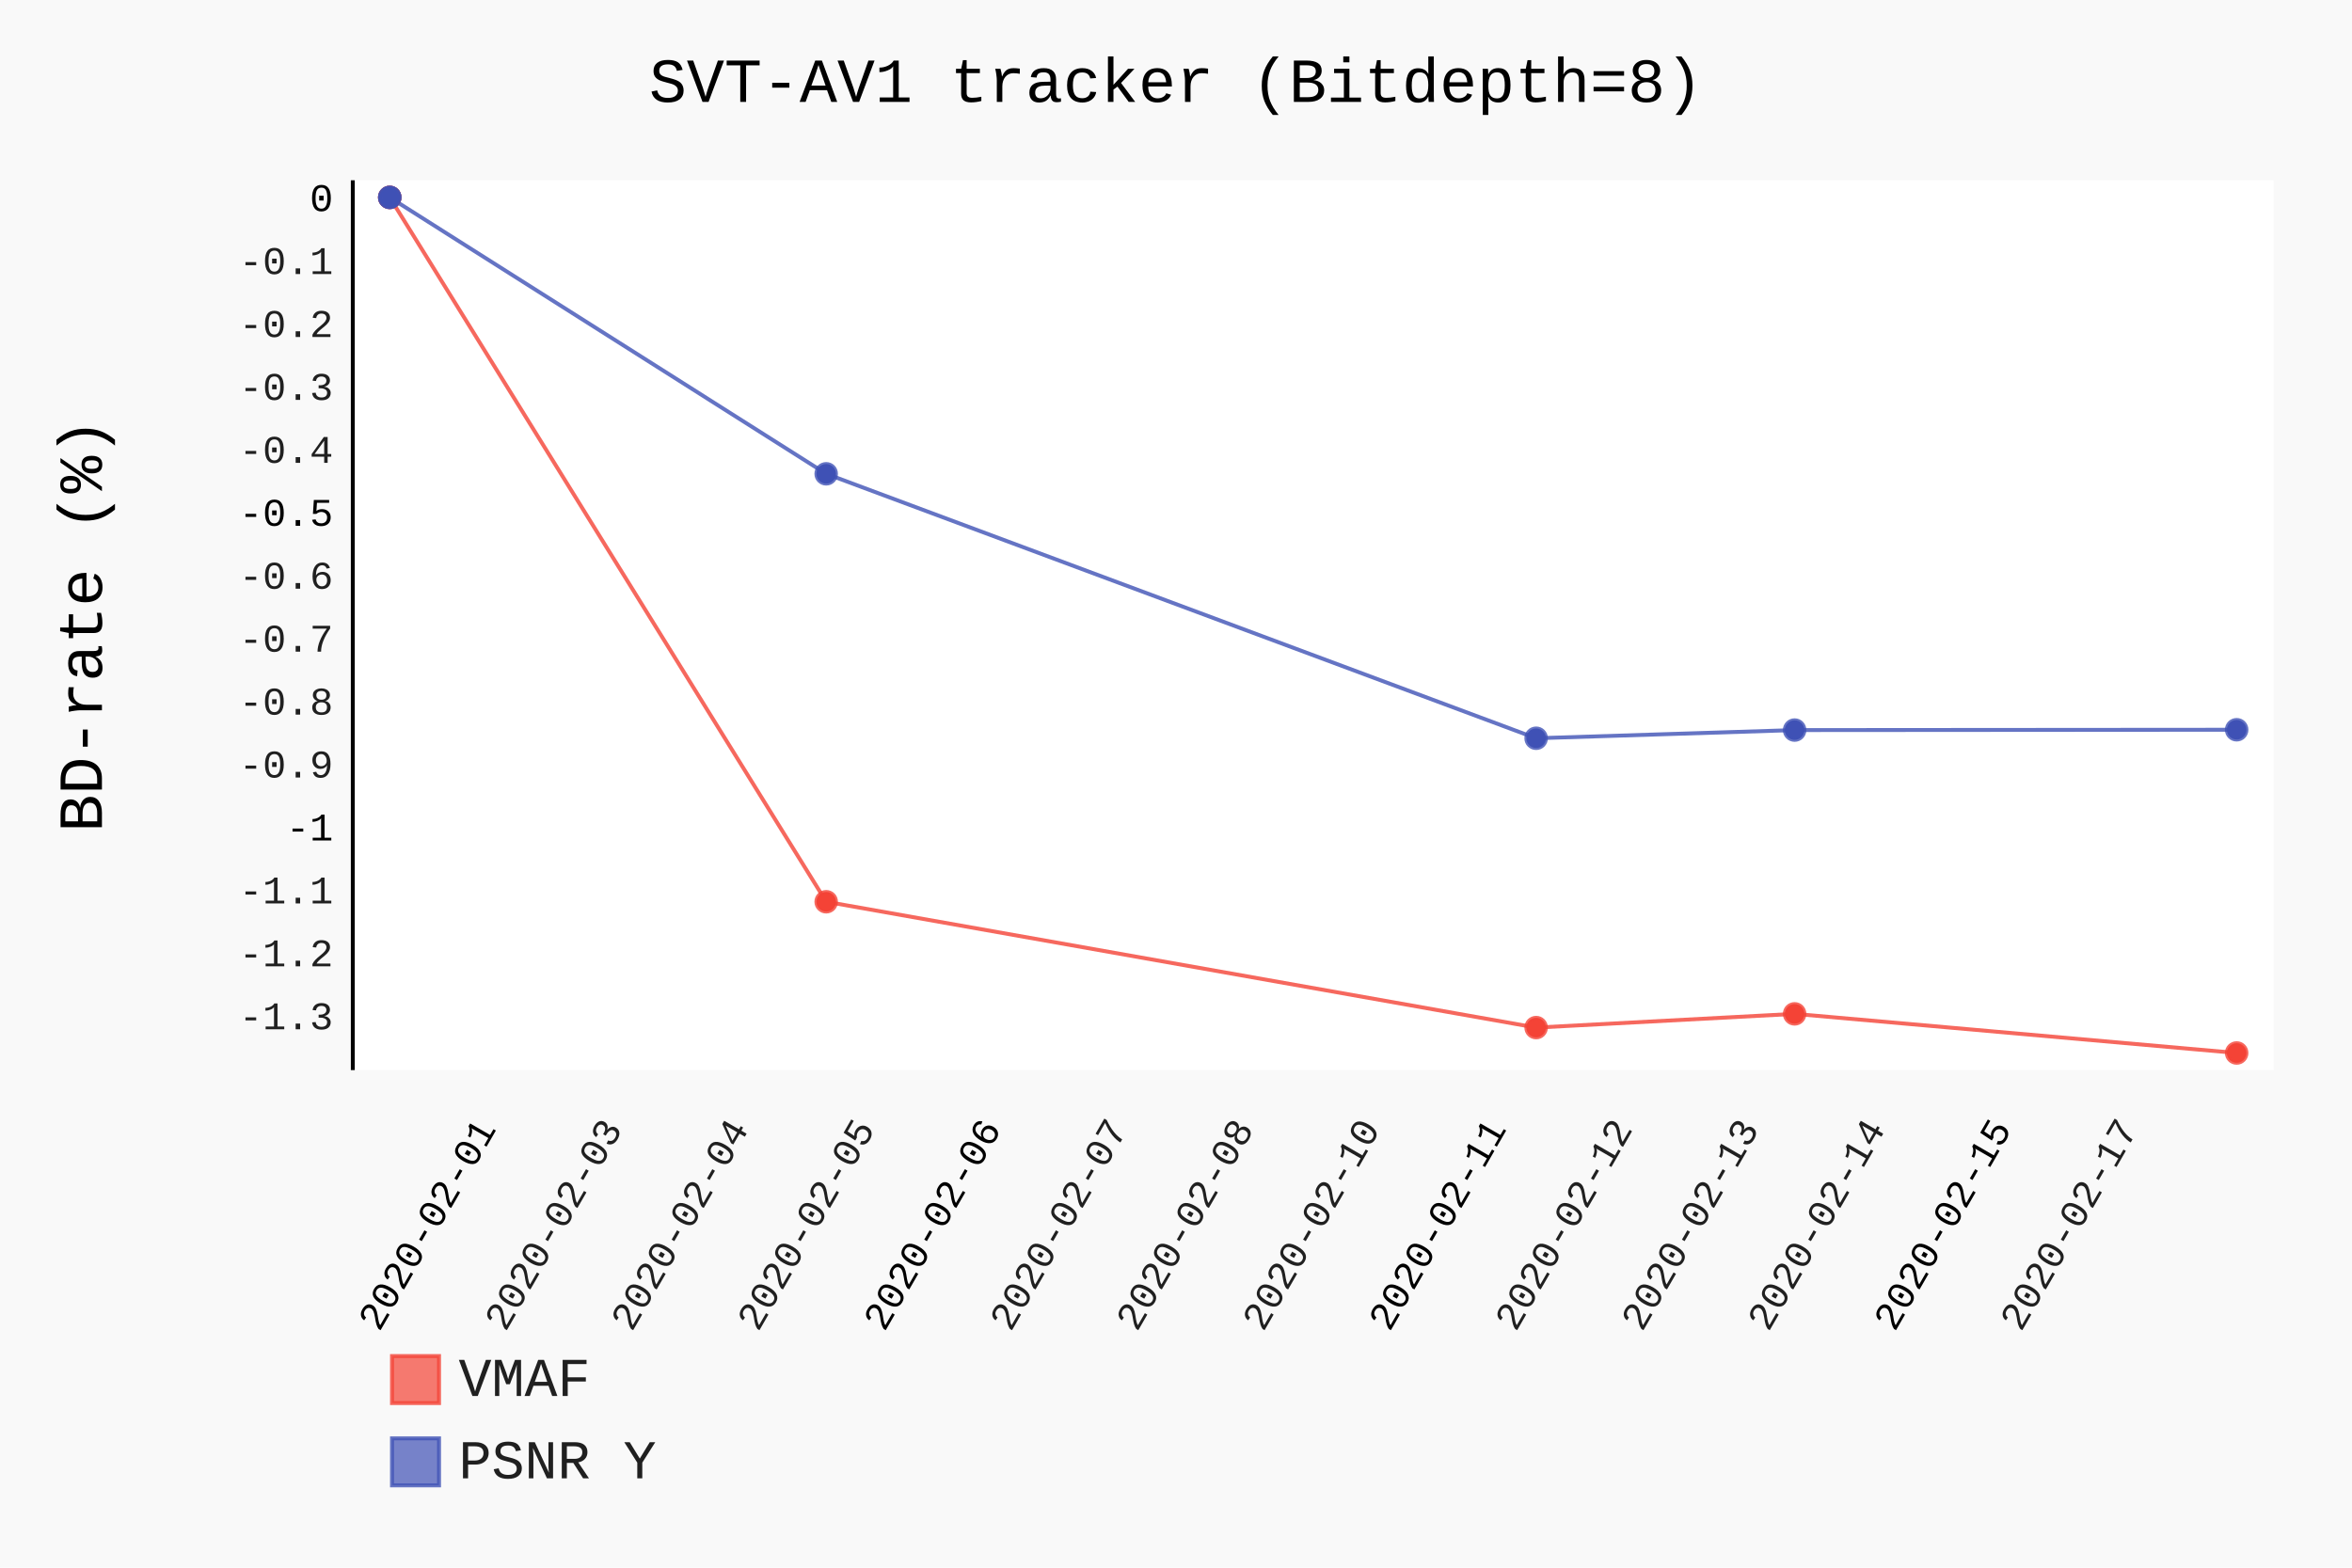
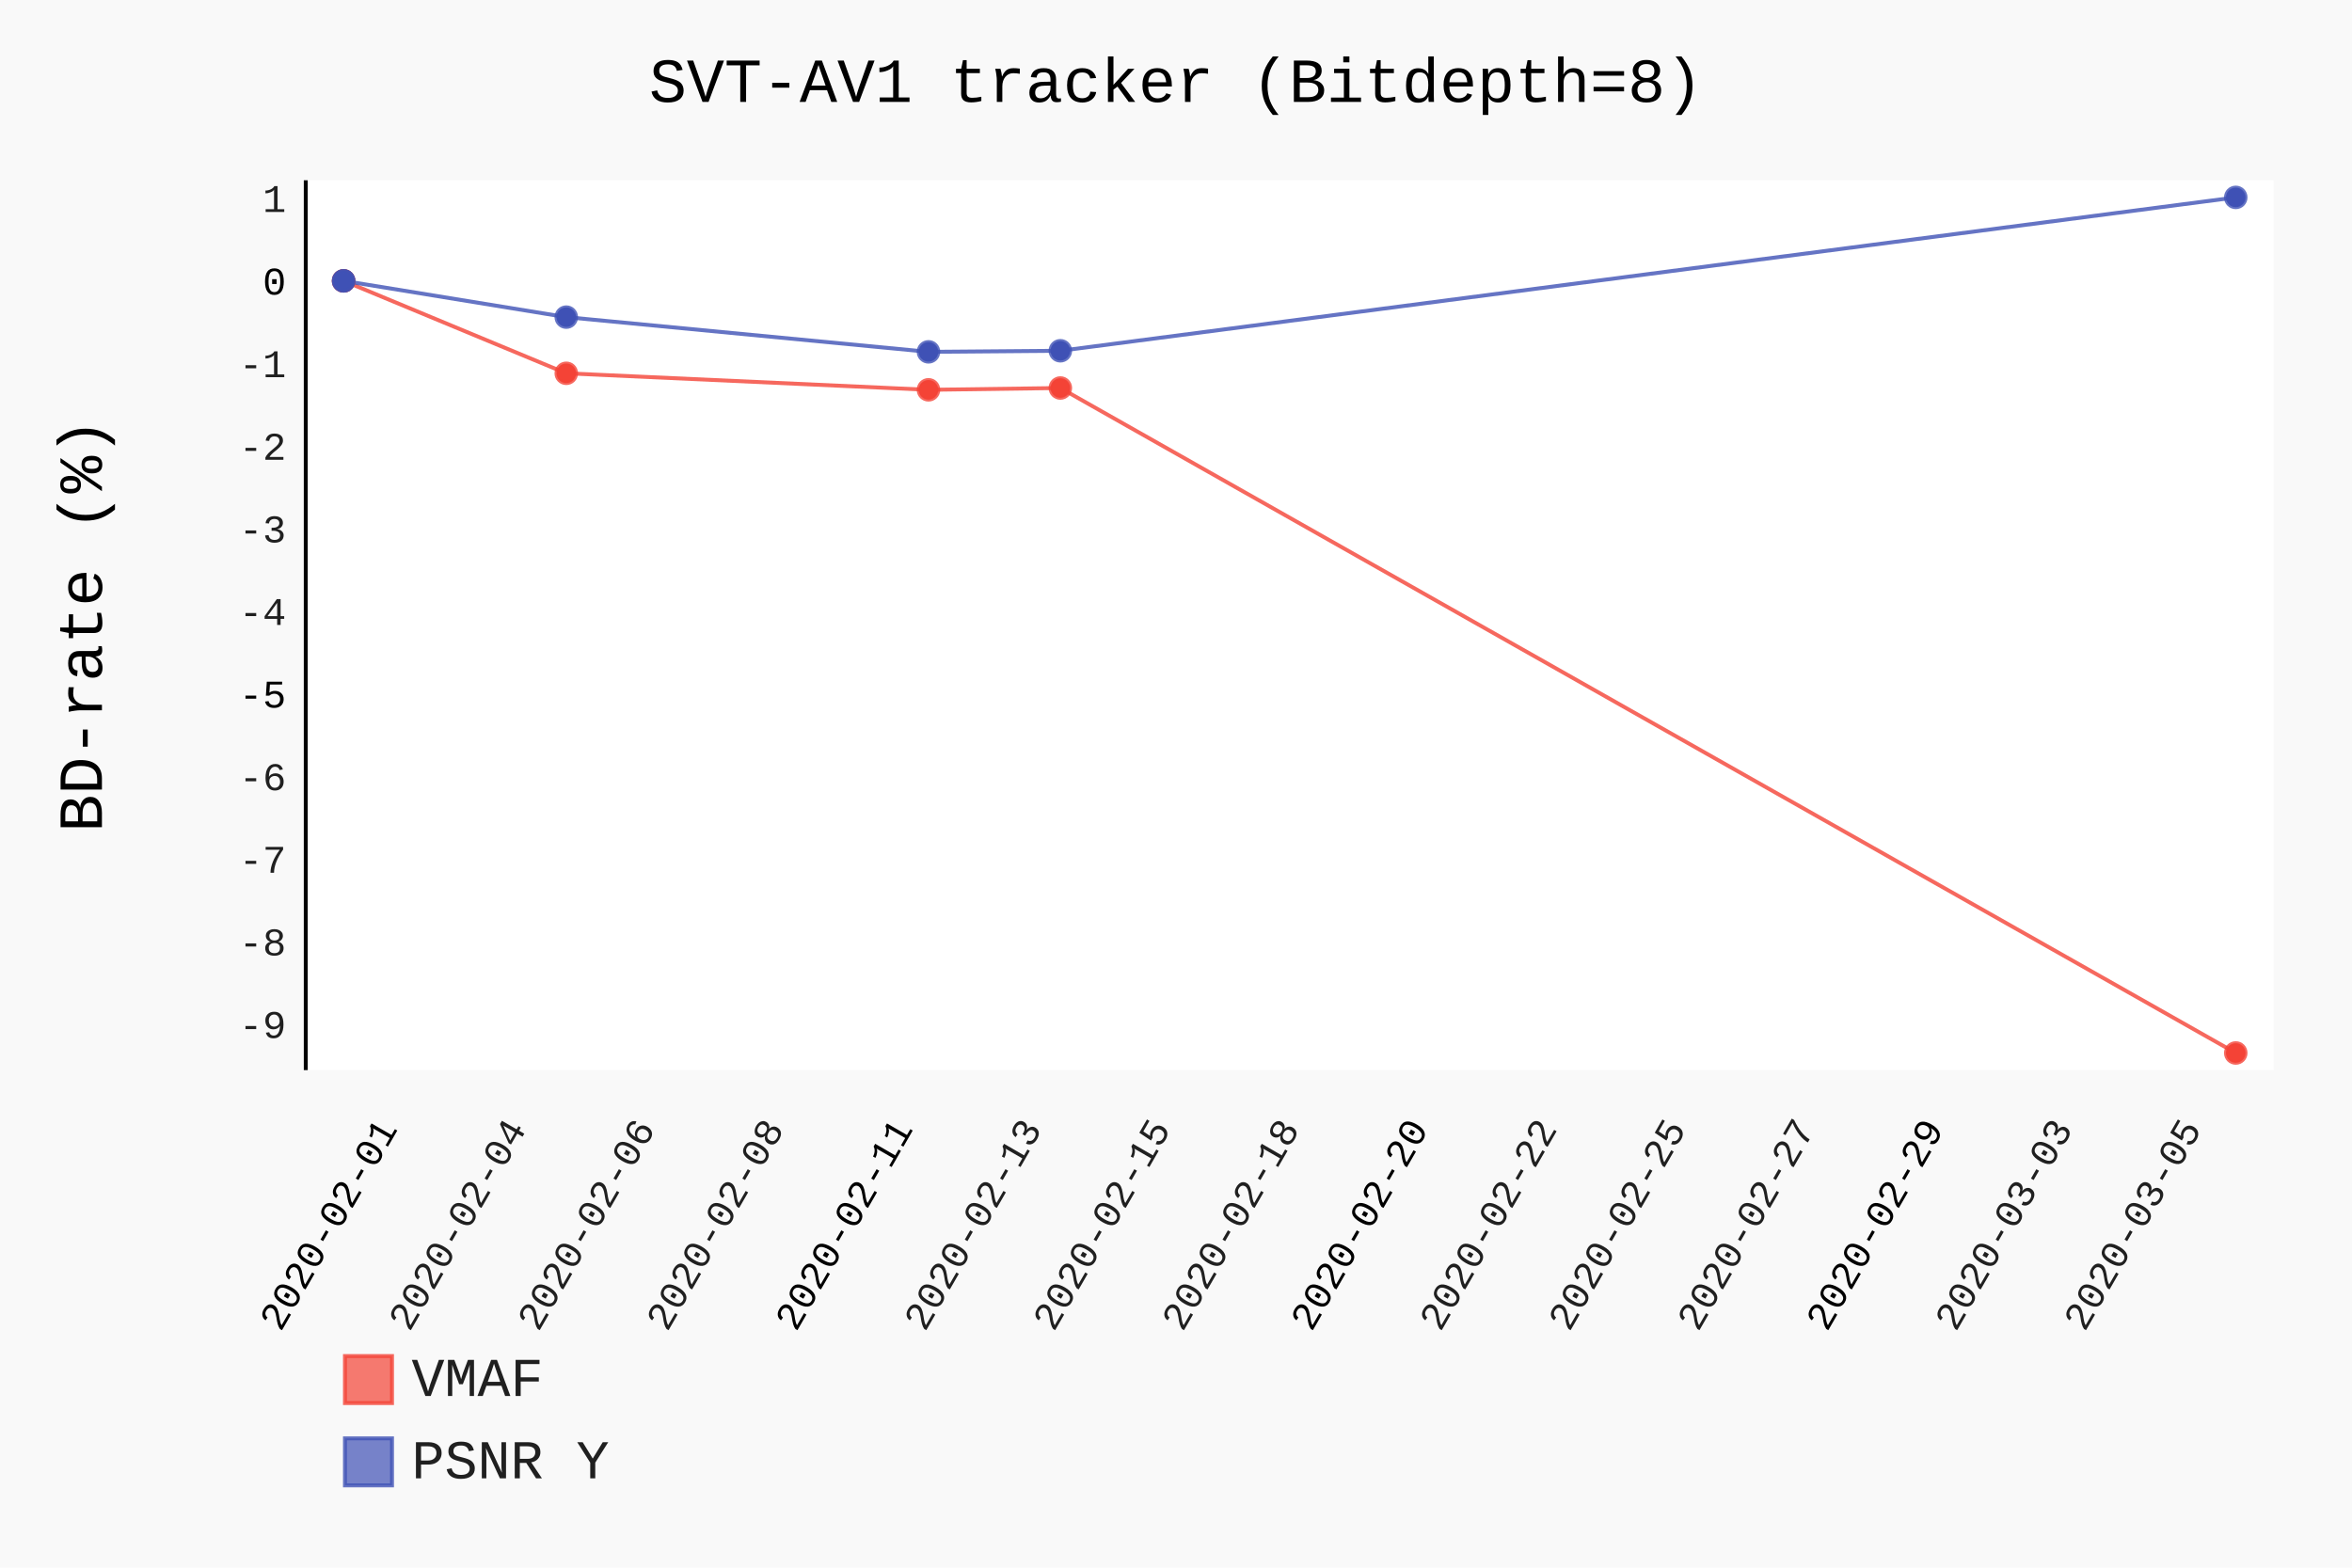
- <svg xmlns="http://www.w3.org/2000/svg" class="pygal-chart" id="chart-e91ecf2c-f7cf-471b-90cf-805a4d67e9db" viewBox="0 0 600 400">
+ <svg xmlns="http://www.w3.org/2000/svg" class="pygal-chart" id="chart-c35f029e-dfe3-4b0e-80a6-5ed2e9c6536a" viewBox="0 0 600 400">
  <defs>
-     <style type="text/css">#chart-e91ecf2c-f7cf-471b-90cf-805a4d67e9db{-webkit-user-select:none;-webkit-font-smoothing:antialiased;font-family:Consolas,"Liberation Mono",Menlo,Courier,monospace}#chart-e91ecf2c-f7cf-471b-90cf-805a4d67e9db .title{font-family:Consolas,"Liberation Mono",Menlo,Courier,monospace;font-size:16px}#chart-e91ecf2c-f7cf-471b-90cf-805a4d67e9db .legends .legend text{font-family:Consolas,"Liberation Mono",Menlo,Courier,monospace;font-size:14px}#chart-e91ecf2c-f7cf-471b-90cf-805a4d67e9db .axis text{font-family:Consolas,"Liberation Mono",Menlo,Courier,monospace;font-size:10px}#chart-e91ecf2c-f7cf-471b-90cf-805a4d67e9db .axis text.major{font-family:Consolas,"Liberation Mono",Menlo,Courier,monospace;font-size:10px}#chart-e91ecf2c-f7cf-471b-90cf-805a4d67e9db .text-overlay text.value{font-family:Consolas,"Liberation Mono",Menlo,Courier,monospace;font-size:16px}#chart-e91ecf2c-f7cf-471b-90cf-805a4d67e9db .text-overlay text.label{font-family:Consolas,"Liberation Mono",Menlo,Courier,monospace;font-size:10px}#chart-e91ecf2c-f7cf-471b-90cf-805a4d67e9db .tooltip{font-family:Consolas,"Liberation Mono",Menlo,Courier,monospace;font-size:14px}#chart-e91ecf2c-f7cf-471b-90cf-805a4d67e9db text.no_data{font-family:Consolas,"Liberation Mono",Menlo,Courier,monospace;font-size:64px}
- #chart-e91ecf2c-f7cf-471b-90cf-805a4d67e9db{background-color:rgba(249,249,249,1)}#chart-e91ecf2c-f7cf-471b-90cf-805a4d67e9db path,#chart-e91ecf2c-f7cf-471b-90cf-805a4d67e9db line,#chart-e91ecf2c-f7cf-471b-90cf-805a4d67e9db rect,#chart-e91ecf2c-f7cf-471b-90cf-805a4d67e9db circle{-webkit-transition:150ms;-moz-transition:150ms;transition:150ms}#chart-e91ecf2c-f7cf-471b-90cf-805a4d67e9db .graph &gt; .background{fill:rgba(249,249,249,1)}#chart-e91ecf2c-f7cf-471b-90cf-805a4d67e9db .plot &gt; .background{fill:rgba(255,255,255,1)}#chart-e91ecf2c-f7cf-471b-90cf-805a4d67e9db .graph{fill:rgba(0,0,0,.87)}#chart-e91ecf2c-f7cf-471b-90cf-805a4d67e9db text.no_data{fill:rgba(0,0,0,1)}#chart-e91ecf2c-f7cf-471b-90cf-805a4d67e9db .title{fill:rgba(0,0,0,1)}#chart-e91ecf2c-f7cf-471b-90cf-805a4d67e9db .legends .legend text{fill:rgba(0,0,0,.87)}#chart-e91ecf2c-f7cf-471b-90cf-805a4d67e9db .legends .legend:hover text{fill:rgba(0,0,0,1)}#chart-e91ecf2c-f7cf-471b-90cf-805a4d67e9db .axis .line{stroke:rgba(0,0,0,1)}#chart-e91ecf2c-f7cf-471b-90cf-805a4d67e9db .axis .guide.line{stroke:rgba(0,0,0,.54)}#chart-e91ecf2c-f7cf-471b-90cf-805a4d67e9db .axis .major.line{stroke:rgba(0,0,0,.87)}#chart-e91ecf2c-f7cf-471b-90cf-805a4d67e9db .axis text.major{fill:rgba(0,0,0,1)}#chart-e91ecf2c-f7cf-471b-90cf-805a4d67e9db .axis.y .guides:hover .guide.line,#chart-e91ecf2c-f7cf-471b-90cf-805a4d67e9db .line-graph .axis.x .guides:hover .guide.line,#chart-e91ecf2c-f7cf-471b-90cf-805a4d67e9db .stackedline-graph .axis.x .guides:hover .guide.line,#chart-e91ecf2c-f7cf-471b-90cf-805a4d67e9db .xy-graph .axis.x .guides:hover .guide.line{stroke:rgba(0,0,0,1)}#chart-e91ecf2c-f7cf-471b-90cf-805a4d67e9db .axis .guides:hover text{fill:rgba(0,0,0,1)}#chart-e91ecf2c-f7cf-471b-90cf-805a4d67e9db .reactive{fill-opacity:.7;stroke-opacity:.8}#chart-e91ecf2c-f7cf-471b-90cf-805a4d67e9db .ci{stroke:rgba(0,0,0,.87)}#chart-e91ecf2c-f7cf-471b-90cf-805a4d67e9db .reactive.active,#chart-e91ecf2c-f7cf-471b-90cf-805a4d67e9db .active .reactive{fill-opacity:.8;stroke-opacity:.9;stroke-width:4}#chart-e91ecf2c-f7cf-471b-90cf-805a4d67e9db .ci .reactive.active{stroke-width:1.5}#chart-e91ecf2c-f7cf-471b-90cf-805a4d67e9db .series text{fill:rgba(0,0,0,1)}#chart-e91ecf2c-f7cf-471b-90cf-805a4d67e9db .tooltip rect{fill:rgba(255,255,255,1);stroke:rgba(0,0,0,1);-webkit-transition:opacity 150ms;-moz-transition:opacity 150ms;transition:opacity 150ms}#chart-e91ecf2c-f7cf-471b-90cf-805a4d67e9db .tooltip .label{fill:rgba(0,0,0,.87)}#chart-e91ecf2c-f7cf-471b-90cf-805a4d67e9db .tooltip .label{fill:rgba(0,0,0,.87)}#chart-e91ecf2c-f7cf-471b-90cf-805a4d67e9db .tooltip .legend{font-size:.8em;fill:rgba(0,0,0,.54)}#chart-e91ecf2c-f7cf-471b-90cf-805a4d67e9db .tooltip .x_label{font-size:.6em;fill:rgba(0,0,0,1)}#chart-e91ecf2c-f7cf-471b-90cf-805a4d67e9db .tooltip .xlink{font-size:.5em;text-decoration:underline}#chart-e91ecf2c-f7cf-471b-90cf-805a4d67e9db .tooltip .value{font-size:1.5em}#chart-e91ecf2c-f7cf-471b-90cf-805a4d67e9db .bound{font-size:.5em}#chart-e91ecf2c-f7cf-471b-90cf-805a4d67e9db .max-value{font-size:.75em;fill:rgba(0,0,0,.54)}#chart-e91ecf2c-f7cf-471b-90cf-805a4d67e9db .map-element{fill:rgba(255,255,255,1);stroke:rgba(0,0,0,.54) !important}#chart-e91ecf2c-f7cf-471b-90cf-805a4d67e9db .map-element .reactive{fill-opacity:inherit;stroke-opacity:inherit}#chart-e91ecf2c-f7cf-471b-90cf-805a4d67e9db .color-0,#chart-e91ecf2c-f7cf-471b-90cf-805a4d67e9db .color-0 a:visited{stroke:#F44336;fill:#F44336}#chart-e91ecf2c-f7cf-471b-90cf-805a4d67e9db .color-1,#chart-e91ecf2c-f7cf-471b-90cf-805a4d67e9db .color-1 a:visited{stroke:#3F51B5;fill:#3F51B5}#chart-e91ecf2c-f7cf-471b-90cf-805a4d67e9db .text-overlay .color-0 text{fill:black}#chart-e91ecf2c-f7cf-471b-90cf-805a4d67e9db .text-overlay .color-1 text{fill:black}
- #chart-e91ecf2c-f7cf-471b-90cf-805a4d67e9db text.no_data{text-anchor:middle}#chart-e91ecf2c-f7cf-471b-90cf-805a4d67e9db .guide.line{fill:none}#chart-e91ecf2c-f7cf-471b-90cf-805a4d67e9db .centered{text-anchor:middle}#chart-e91ecf2c-f7cf-471b-90cf-805a4d67e9db .title{text-anchor:middle}#chart-e91ecf2c-f7cf-471b-90cf-805a4d67e9db .legends .legend text{fill-opacity:1}#chart-e91ecf2c-f7cf-471b-90cf-805a4d67e9db .axis.x text{text-anchor:middle}#chart-e91ecf2c-f7cf-471b-90cf-805a4d67e9db .axis.x:not(.web) text[transform]{text-anchor:start}#chart-e91ecf2c-f7cf-471b-90cf-805a4d67e9db .axis.x:not(.web) text[transform].backwards{text-anchor:end}#chart-e91ecf2c-f7cf-471b-90cf-805a4d67e9db .axis.y text{text-anchor:end}#chart-e91ecf2c-f7cf-471b-90cf-805a4d67e9db .axis.y text[transform].backwards{text-anchor:start}#chart-e91ecf2c-f7cf-471b-90cf-805a4d67e9db .axis.y2 text{text-anchor:start}#chart-e91ecf2c-f7cf-471b-90cf-805a4d67e9db .axis.y2 text[transform].backwards{text-anchor:end}#chart-e91ecf2c-f7cf-471b-90cf-805a4d67e9db .axis .guide.line{stroke-dasharray:4,4}#chart-e91ecf2c-f7cf-471b-90cf-805a4d67e9db .axis .major.guide.line{stroke-dasharray:6,6}#chart-e91ecf2c-f7cf-471b-90cf-805a4d67e9db .horizontal .axis.y .guide.line,#chart-e91ecf2c-f7cf-471b-90cf-805a4d67e9db .horizontal .axis.y2 .guide.line,#chart-e91ecf2c-f7cf-471b-90cf-805a4d67e9db .vertical .axis.x .guide.line{opacity:0}#chart-e91ecf2c-f7cf-471b-90cf-805a4d67e9db .horizontal .axis.always_show .guide.line,#chart-e91ecf2c-f7cf-471b-90cf-805a4d67e9db .vertical .axis.always_show .guide.line{opacity:1 !important}#chart-e91ecf2c-f7cf-471b-90cf-805a4d67e9db .axis.y .guides:hover .guide.line,#chart-e91ecf2c-f7cf-471b-90cf-805a4d67e9db .axis.y2 .guides:hover .guide.line,#chart-e91ecf2c-f7cf-471b-90cf-805a4d67e9db .axis.x .guides:hover .guide.line{opacity:1}#chart-e91ecf2c-f7cf-471b-90cf-805a4d67e9db .axis .guides:hover text{opacity:1}#chart-e91ecf2c-f7cf-471b-90cf-805a4d67e9db .nofill{fill:none}#chart-e91ecf2c-f7cf-471b-90cf-805a4d67e9db .subtle-fill{fill-opacity:.2}#chart-e91ecf2c-f7cf-471b-90cf-805a4d67e9db .dot{stroke-width:1px;fill-opacity:1}#chart-e91ecf2c-f7cf-471b-90cf-805a4d67e9db .dot.active{stroke-width:5px}#chart-e91ecf2c-f7cf-471b-90cf-805a4d67e9db .dot.negative{fill:transparent}#chart-e91ecf2c-f7cf-471b-90cf-805a4d67e9db text,#chart-e91ecf2c-f7cf-471b-90cf-805a4d67e9db tspan{stroke:none !important}#chart-e91ecf2c-f7cf-471b-90cf-805a4d67e9db .series text.active{opacity:1}#chart-e91ecf2c-f7cf-471b-90cf-805a4d67e9db .tooltip rect{fill-opacity:.95;stroke-width:.5}#chart-e91ecf2c-f7cf-471b-90cf-805a4d67e9db .tooltip text{fill-opacity:1}#chart-e91ecf2c-f7cf-471b-90cf-805a4d67e9db .showable{visibility:hidden}#chart-e91ecf2c-f7cf-471b-90cf-805a4d67e9db .showable.shown{visibility:visible}#chart-e91ecf2c-f7cf-471b-90cf-805a4d67e9db .gauge-background{fill:rgba(229,229,229,1);stroke:none}#chart-e91ecf2c-f7cf-471b-90cf-805a4d67e9db .bg-lines{stroke:rgba(249,249,249,1);stroke-width:2px}</style>
+     <style type="text/css">#chart-c35f029e-dfe3-4b0e-80a6-5ed2e9c6536a{-webkit-user-select:none;-webkit-font-smoothing:antialiased;font-family:Consolas,"Liberation Mono",Menlo,Courier,monospace}#chart-c35f029e-dfe3-4b0e-80a6-5ed2e9c6536a .title{font-family:Consolas,"Liberation Mono",Menlo,Courier,monospace;font-size:16px}#chart-c35f029e-dfe3-4b0e-80a6-5ed2e9c6536a .legends .legend text{font-family:Consolas,"Liberation Mono",Menlo,Courier,monospace;font-size:14px}#chart-c35f029e-dfe3-4b0e-80a6-5ed2e9c6536a .axis text{font-family:Consolas,"Liberation Mono",Menlo,Courier,monospace;font-size:10px}#chart-c35f029e-dfe3-4b0e-80a6-5ed2e9c6536a .axis text.major{font-family:Consolas,"Liberation Mono",Menlo,Courier,monospace;font-size:10px}#chart-c35f029e-dfe3-4b0e-80a6-5ed2e9c6536a .text-overlay text.value{font-family:Consolas,"Liberation Mono",Menlo,Courier,monospace;font-size:16px}#chart-c35f029e-dfe3-4b0e-80a6-5ed2e9c6536a .text-overlay text.label{font-family:Consolas,"Liberation Mono",Menlo,Courier,monospace;font-size:10px}#chart-c35f029e-dfe3-4b0e-80a6-5ed2e9c6536a .tooltip{font-family:Consolas,"Liberation Mono",Menlo,Courier,monospace;font-size:14px}#chart-c35f029e-dfe3-4b0e-80a6-5ed2e9c6536a text.no_data{font-family:Consolas,"Liberation Mono",Menlo,Courier,monospace;font-size:64px}
+ #chart-c35f029e-dfe3-4b0e-80a6-5ed2e9c6536a{background-color:rgba(249,249,249,1)}#chart-c35f029e-dfe3-4b0e-80a6-5ed2e9c6536a path,#chart-c35f029e-dfe3-4b0e-80a6-5ed2e9c6536a line,#chart-c35f029e-dfe3-4b0e-80a6-5ed2e9c6536a rect,#chart-c35f029e-dfe3-4b0e-80a6-5ed2e9c6536a circle{-webkit-transition:150ms;-moz-transition:150ms;transition:150ms}#chart-c35f029e-dfe3-4b0e-80a6-5ed2e9c6536a .graph &gt; .background{fill:rgba(249,249,249,1)}#chart-c35f029e-dfe3-4b0e-80a6-5ed2e9c6536a .plot &gt; .background{fill:rgba(255,255,255,1)}#chart-c35f029e-dfe3-4b0e-80a6-5ed2e9c6536a .graph{fill:rgba(0,0,0,.87)}#chart-c35f029e-dfe3-4b0e-80a6-5ed2e9c6536a text.no_data{fill:rgba(0,0,0,1)}#chart-c35f029e-dfe3-4b0e-80a6-5ed2e9c6536a .title{fill:rgba(0,0,0,1)}#chart-c35f029e-dfe3-4b0e-80a6-5ed2e9c6536a .legends .legend text{fill:rgba(0,0,0,.87)}#chart-c35f029e-dfe3-4b0e-80a6-5ed2e9c6536a .legends .legend:hover text{fill:rgba(0,0,0,1)}#chart-c35f029e-dfe3-4b0e-80a6-5ed2e9c6536a .axis .line{stroke:rgba(0,0,0,1)}#chart-c35f029e-dfe3-4b0e-80a6-5ed2e9c6536a .axis .guide.line{stroke:rgba(0,0,0,.54)}#chart-c35f029e-dfe3-4b0e-80a6-5ed2e9c6536a .axis .major.line{stroke:rgba(0,0,0,.87)}#chart-c35f029e-dfe3-4b0e-80a6-5ed2e9c6536a .axis text.major{fill:rgba(0,0,0,1)}#chart-c35f029e-dfe3-4b0e-80a6-5ed2e9c6536a .axis.y .guides:hover .guide.line,#chart-c35f029e-dfe3-4b0e-80a6-5ed2e9c6536a .line-graph .axis.x .guides:hover .guide.line,#chart-c35f029e-dfe3-4b0e-80a6-5ed2e9c6536a .stackedline-graph .axis.x .guides:hover .guide.line,#chart-c35f029e-dfe3-4b0e-80a6-5ed2e9c6536a .xy-graph .axis.x .guides:hover .guide.line{stroke:rgba(0,0,0,1)}#chart-c35f029e-dfe3-4b0e-80a6-5ed2e9c6536a .axis .guides:hover text{fill:rgba(0,0,0,1)}#chart-c35f029e-dfe3-4b0e-80a6-5ed2e9c6536a .reactive{fill-opacity:.7;stroke-opacity:.8}#chart-c35f029e-dfe3-4b0e-80a6-5ed2e9c6536a .ci{stroke:rgba(0,0,0,.87)}#chart-c35f029e-dfe3-4b0e-80a6-5ed2e9c6536a .reactive.active,#chart-c35f029e-dfe3-4b0e-80a6-5ed2e9c6536a .active .reactive{fill-opacity:.8;stroke-opacity:.9;stroke-width:4}#chart-c35f029e-dfe3-4b0e-80a6-5ed2e9c6536a .ci .reactive.active{stroke-width:1.5}#chart-c35f029e-dfe3-4b0e-80a6-5ed2e9c6536a .series text{fill:rgba(0,0,0,1)}#chart-c35f029e-dfe3-4b0e-80a6-5ed2e9c6536a .tooltip rect{fill:rgba(255,255,255,1);stroke:rgba(0,0,0,1);-webkit-transition:opacity 150ms;-moz-transition:opacity 150ms;transition:opacity 150ms}#chart-c35f029e-dfe3-4b0e-80a6-5ed2e9c6536a .tooltip .label{fill:rgba(0,0,0,.87)}#chart-c35f029e-dfe3-4b0e-80a6-5ed2e9c6536a .tooltip .label{fill:rgba(0,0,0,.87)}#chart-c35f029e-dfe3-4b0e-80a6-5ed2e9c6536a .tooltip .legend{font-size:.8em;fill:rgba(0,0,0,.54)}#chart-c35f029e-dfe3-4b0e-80a6-5ed2e9c6536a .tooltip .x_label{font-size:.6em;fill:rgba(0,0,0,1)}#chart-c35f029e-dfe3-4b0e-80a6-5ed2e9c6536a .tooltip .xlink{font-size:.5em;text-decoration:underline}#chart-c35f029e-dfe3-4b0e-80a6-5ed2e9c6536a .tooltip .value{font-size:1.5em}#chart-c35f029e-dfe3-4b0e-80a6-5ed2e9c6536a .bound{font-size:.5em}#chart-c35f029e-dfe3-4b0e-80a6-5ed2e9c6536a .max-value{font-size:.75em;fill:rgba(0,0,0,.54)}#chart-c35f029e-dfe3-4b0e-80a6-5ed2e9c6536a .map-element{fill:rgba(255,255,255,1);stroke:rgba(0,0,0,.54) !important}#chart-c35f029e-dfe3-4b0e-80a6-5ed2e9c6536a .map-element .reactive{fill-opacity:inherit;stroke-opacity:inherit}#chart-c35f029e-dfe3-4b0e-80a6-5ed2e9c6536a .color-0,#chart-c35f029e-dfe3-4b0e-80a6-5ed2e9c6536a .color-0 a:visited{stroke:#F44336;fill:#F44336}#chart-c35f029e-dfe3-4b0e-80a6-5ed2e9c6536a .color-1,#chart-c35f029e-dfe3-4b0e-80a6-5ed2e9c6536a .color-1 a:visited{stroke:#3F51B5;fill:#3F51B5}#chart-c35f029e-dfe3-4b0e-80a6-5ed2e9c6536a .text-overlay .color-0 text{fill:black}#chart-c35f029e-dfe3-4b0e-80a6-5ed2e9c6536a .text-overlay .color-1 text{fill:black}
+ #chart-c35f029e-dfe3-4b0e-80a6-5ed2e9c6536a text.no_data{text-anchor:middle}#chart-c35f029e-dfe3-4b0e-80a6-5ed2e9c6536a .guide.line{fill:none}#chart-c35f029e-dfe3-4b0e-80a6-5ed2e9c6536a .centered{text-anchor:middle}#chart-c35f029e-dfe3-4b0e-80a6-5ed2e9c6536a .title{text-anchor:middle}#chart-c35f029e-dfe3-4b0e-80a6-5ed2e9c6536a .legends .legend text{fill-opacity:1}#chart-c35f029e-dfe3-4b0e-80a6-5ed2e9c6536a .axis.x text{text-anchor:middle}#chart-c35f029e-dfe3-4b0e-80a6-5ed2e9c6536a .axis.x:not(.web) text[transform]{text-anchor:start}#chart-c35f029e-dfe3-4b0e-80a6-5ed2e9c6536a .axis.x:not(.web) text[transform].backwards{text-anchor:end}#chart-c35f029e-dfe3-4b0e-80a6-5ed2e9c6536a .axis.y text{text-anchor:end}#chart-c35f029e-dfe3-4b0e-80a6-5ed2e9c6536a .axis.y text[transform].backwards{text-anchor:start}#chart-c35f029e-dfe3-4b0e-80a6-5ed2e9c6536a .axis.y2 text{text-anchor:start}#chart-c35f029e-dfe3-4b0e-80a6-5ed2e9c6536a .axis.y2 text[transform].backwards{text-anchor:end}#chart-c35f029e-dfe3-4b0e-80a6-5ed2e9c6536a .axis .guide.line{stroke-dasharray:4,4}#chart-c35f029e-dfe3-4b0e-80a6-5ed2e9c6536a .axis .major.guide.line{stroke-dasharray:6,6}#chart-c35f029e-dfe3-4b0e-80a6-5ed2e9c6536a .horizontal .axis.y .guide.line,#chart-c35f029e-dfe3-4b0e-80a6-5ed2e9c6536a .horizontal .axis.y2 .guide.line,#chart-c35f029e-dfe3-4b0e-80a6-5ed2e9c6536a .vertical .axis.x .guide.line{opacity:0}#chart-c35f029e-dfe3-4b0e-80a6-5ed2e9c6536a .horizontal .axis.always_show .guide.line,#chart-c35f029e-dfe3-4b0e-80a6-5ed2e9c6536a .vertical .axis.always_show .guide.line{opacity:1 !important}#chart-c35f029e-dfe3-4b0e-80a6-5ed2e9c6536a .axis.y .guides:hover .guide.line,#chart-c35f029e-dfe3-4b0e-80a6-5ed2e9c6536a .axis.y2 .guides:hover .guide.line,#chart-c35f029e-dfe3-4b0e-80a6-5ed2e9c6536a .axis.x .guides:hover .guide.line{opacity:1}#chart-c35f029e-dfe3-4b0e-80a6-5ed2e9c6536a .axis .guides:hover text{opacity:1}#chart-c35f029e-dfe3-4b0e-80a6-5ed2e9c6536a .nofill{fill:none}#chart-c35f029e-dfe3-4b0e-80a6-5ed2e9c6536a .subtle-fill{fill-opacity:.2}#chart-c35f029e-dfe3-4b0e-80a6-5ed2e9c6536a .dot{stroke-width:1px;fill-opacity:1}#chart-c35f029e-dfe3-4b0e-80a6-5ed2e9c6536a .dot.active{stroke-width:5px}#chart-c35f029e-dfe3-4b0e-80a6-5ed2e9c6536a .dot.negative{fill:transparent}#chart-c35f029e-dfe3-4b0e-80a6-5ed2e9c6536a text,#chart-c35f029e-dfe3-4b0e-80a6-5ed2e9c6536a tspan{stroke:none !important}#chart-c35f029e-dfe3-4b0e-80a6-5ed2e9c6536a .series text.active{opacity:1}#chart-c35f029e-dfe3-4b0e-80a6-5ed2e9c6536a .tooltip rect{fill-opacity:.95;stroke-width:.5}#chart-c35f029e-dfe3-4b0e-80a6-5ed2e9c6536a .tooltip text{fill-opacity:1}#chart-c35f029e-dfe3-4b0e-80a6-5ed2e9c6536a .showable{visibility:hidden}#chart-c35f029e-dfe3-4b0e-80a6-5ed2e9c6536a .showable.shown{visibility:visible}#chart-c35f029e-dfe3-4b0e-80a6-5ed2e9c6536a .gauge-background{fill:rgba(229,229,229,1);stroke:none}#chart-c35f029e-dfe3-4b0e-80a6-5ed2e9c6536a .bg-lines{stroke:rgba(249,249,249,1);stroke-width:2px}</style>
  </defs>
  <g class="graph datetimeline-graph vertical">
    <rect class="background" height="400" width="600" x="0" y="0" />
-     <g class="plot" transform="translate(90, 46)">
-       <rect class="background" height="227.038" width="490.0" x="0" y="0" />
+     <g class="plot" transform="translate(78, 46)">
+       <rect class="background" height="227.038" width="502.0" x="0" y="0" />
      <g class="axis y">
        <g class="guides">
-           <text class="" x="-5" y="216.626">-1.3</text>
+           <text class="" x="-5" y="218.839">-9</text>
        </g>
        <g class="guides">
-           <text class="" x="-5" y="200.567">-1.2</text>
+           <text class="" x="-5" y="197.764">-8</text>
        </g>
        <g class="guides">
-           <text class="" x="-5" y="184.509">-1.1</text>
+           <text class="" x="-5" y="176.689">-7</text>
        </g>
        <g class="guides">
-           <text class="major" x="-5" y="168.45">-1</text>
+           <text class="" x="-5" y="155.613">-6</text>
        </g>
        <g class="guides">
-           <text class="" x="-5" y="152.392">-0.9</text>
+           <text class="major" x="-5" y="134.538">-5</text>
        </g>
        <g class="guides">
-           <text class="" x="-5" y="136.333">-0.8</text>
+           <text class="" x="-5" y="113.463">-4</text>
        </g>
        <g class="guides">
-           <text class="" x="-5" y="120.275">-0.7</text>
+           <text class="" x="-5" y="92.387">-3</text>
        </g>
        <g class="guides">
-           <text class="" x="-5" y="104.217">-0.6</text>
+           <text class="" x="-5" y="71.312">-2</text>
        </g>
        <g class="guides">
-           <text class="major" x="-5" y="88.158">-0.5</text>
+           <text class="" x="-5" y="50.237">-1</text>
        </g>
        <g class="guides">
-           <text class="" x="-5" y="72.1">-0.4</text>
+           <text class="major" x="-5" y="29.161">0</text>
        </g>
        <g class="guides">
-           <text class="" x="-5" y="56.041">-0.3</text>
-         </g>
-         <g class="guides">
-           <text class="" x="-5" y="39.983">-0.2</text>
-         </g>
-         <g class="guides">
-           <text class="" x="-5" y="23.925">-0.1</text>
-         </g>
-         <g class="guides">
-           <text class="major" x="-5" y="7.866">0</text>
+           <text class="" x="-5" y="8.086">1</text>
        </g>
      </g>
      <g class="axis x">
        <path class="line" d="M0 0 v227.038" />
        <g class="guides">
-           <path class="major guide line" d="M36.742 0 v227.038" />
-           <text class="major backwards" transform="rotate(300 36.74236 242.0385)" x="36.742" y="242.038">2020-02-01</text>
+           <path class="major guide line" d="M23.592 0 v227.038" />
+           <text class="major backwards" transform="rotate(300 23.59175 242.0385)" x="23.592" y="242.038">2020-02-01</text>
        </g>
        <g class="guides">
-           <path class="guide line" d="M68.958 0 v227.038" />
-           <text class="backwards" transform="rotate(300 68.95849 242.0385)" x="68.958" y="242.038">2020-02-03</text>
+           <path class="guide line" d="M56.464 0 v227.038" />
+           <text class="backwards" transform="rotate(300 56.46417 242.0385)" x="56.464" y="242.038">2020-02-04</text>
        </g>
        <g class="guides">
-           <path class="guide line" d="M101.175 0 v227.038" />
-           <text class="backwards" transform="rotate(300 101.1746 242.0385)" x="101.175" y="242.038">2020-02-04</text>
+           <path class="guide line" d="M89.337 0 v227.038" />
+           <text class="backwards" transform="rotate(300 89.33658 242.0385)" x="89.337" y="242.038">2020-02-06</text>
        </g>
        <g class="guides">
-           <path class="guide line" d="M133.391 0 v227.038" />
-           <text class="backwards" transform="rotate(300 133.3908 242.0385)" x="133.391" y="242.038">2020-02-05</text>
+           <path class="guide line" d="M122.209 0 v227.038" />
+           <text class="backwards" transform="rotate(300 122.209 242.0385)" x="122.209" y="242.038">2020-02-08</text>
        </g>
        <g class="guides">
-           <path class="major guide line" d="M165.607 0 v227.038" />
-           <text class="major backwards" transform="rotate(300 165.6069 242.0385)" x="165.607" y="242.038">2020-02-06</text>
+           <path class="major guide line" d="M155.081 0 v227.038" />
+           <text class="major backwards" transform="rotate(300 155.0814 242.0385)" x="155.081" y="242.038">2020-02-11</text>
        </g>
        <g class="guides">
-           <path class="guide line" d="M197.823 0 v227.038" />
-           <text class="backwards" transform="rotate(300 197.823 242.0385)" x="197.823" y="242.038">2020-02-07</text>
+           <path class="guide line" d="M187.954 0 v227.038" />
+           <text class="backwards" transform="rotate(300 187.9538 242.0385)" x="187.954" y="242.038">2020-02-13</text>
        </g>
        <g class="guides">
-           <path class="guide line" d="M230.039 0 v227.038" />
-           <text class="backwards" transform="rotate(300 230.0392 242.0385)" x="230.039" y="242.038">2020-02-08</text>
+           <path class="guide line" d="M220.826 0 v227.038" />
+           <text class="backwards" transform="rotate(300 220.8262 242.0385)" x="220.826" y="242.038">2020-02-15</text>
        </g>
        <g class="guides">
-           <path class="guide line" d="M262.255 0 v227.038" />
-           <text class="backwards" transform="rotate(300 262.2553 242.0385)" x="262.255" y="242.038">2020-02-10</text>
+           <path class="guide line" d="M253.699 0 v227.038" />
+           <text class="backwards" transform="rotate(300 253.6987 242.0385)" x="253.699" y="242.038">2020-02-18</text>
        </g>
        <g class="guides">
-           <path class="major guide line" d="M294.471 0 v227.038" />
-           <text class="major backwards" transform="rotate(300 294.4714 242.0385)" x="294.471" y="242.038">2020-02-11</text>
+           <path class="major guide line" d="M286.571 0 v227.038" />
+           <text class="major backwards" transform="rotate(300 286.5711 242.0385)" x="286.571" y="242.038">2020-02-20</text>
        </g>
        <g class="guides">
-           <path class="guide line" d="M326.688 0 v227.038" />
-           <text class="backwards" transform="rotate(300 326.6875 242.0385)" x="326.688" y="242.038">2020-02-12</text>
+           <path class="guide line" d="M319.443 0 v227.038" />
+           <text class="backwards" transform="rotate(300 319.4435 242.0385)" x="319.443" y="242.038">2020-02-22</text>
        </g>
        <g class="guides">
-           <path class="guide line" d="M358.904 0 v227.038" />
-           <text class="backwards" transform="rotate(300 358.9037 242.0385)" x="358.904" y="242.038">2020-02-13</text>
+           <path class="guide line" d="M352.316 0 v227.038" />
+           <text class="backwards" transform="rotate(300 352.3159 242.0385)" x="352.316" y="242.038">2020-02-25</text>
        </g>
        <g class="guides">
-           <path class="guide line" d="M391.12 0 v227.038" />
-           <text class="backwards" transform="rotate(300 391.1198 242.0385)" x="391.12" y="242.038">2020-02-14</text>
+           <path class="guide line" d="M385.188 0 v227.038" />
+           <text class="backwards" transform="rotate(300 385.1883 242.0385)" x="385.188" y="242.038">2020-02-27</text>
        </g>
        <g class="guides">
-           <path class="major guide line" d="M423.336 0 v227.038" />
-           <text class="major backwards" transform="rotate(300 423.3359 242.0385)" x="423.336" y="242.038">2020-02-15</text>
+           <path class="major guide line" d="M418.061 0 v227.038" />
+           <text class="major backwards" transform="rotate(300 418.0607 242.0385)" x="418.061" y="242.038">2020-02-29</text>
        </g>
        <g class="guides">
-           <path class="guide line" d="M455.552 0 v227.038" />
-           <text class="backwards" transform="rotate(300 455.5521 242.0385)" x="455.552" y="242.038">2020-02-17</text>
+           <path class="guide line" d="M450.933 0 v227.038" />
+           <text class="backwards" transform="rotate(300 450.9332 242.0385)" x="450.933" y="242.038">2020-03-03</text>
+         </g>
+         <g class="guides">
+           <path class="guide line" d="M483.806 0 v227.038" />
+           <text class="backwards" transform="rotate(300 483.8056 242.0385)" x="483.806" y="242.038">2020-03-05</text>
        </g>
      </g>
      <g class="series serie-0 color-0">
-         <path class="line reactive nofill" d="M9.423 4.366 L9.423 4.366 120.762 184.086 301.871 216.193 367.81 212.69 480.577 222.672" />
+         <path class="line reactive nofill" d="M9.654 25.661 L9.654 25.661 66.457 49.248 158.857 53.462 192.497 53.002 492.346 222.672" />
      </g>
      <g class="series serie-1 color-1">
-         <path class="line reactive nofill" d="M9.423 4.366 L9.423 4.366 120.762 74.894 301.871 142.367 367.81 140.281 480.577 140.198" />
+         <path class="line reactive nofill" d="M9.654 25.661 L9.654 25.661 66.457 34.918 158.857 43.773 192.497 43.499 492.346 4.366" />
      </g>
    </g>
    <g class="titles">
      <text class="title plot_title" x="300.0" y="26">SVT-AV1 tracker (Bitdepth=8)</text>
      <text class="title" transform="rotate(-90 0 159.5192)" x="0" y="185.519">BD-rate (%)</text>
    </g>
-     <g class="plot overlay" transform="translate(90, 46)">
+     <g class="plot overlay" transform="translate(78, 46)">
      <g class="series serie-0 color-0">
        <g class="dots">
-           <circle class="dot reactive tooltip-trigger" cx="9.423" cy="4.366" r="2.5" />
+           <circle class="dot reactive tooltip-trigger" cx="9.654" cy="25.661" r="2.5" />
        </g>
        <g class="dots">
-           <circle class="dot reactive tooltip-trigger" cx="9.423" cy="4.366" r="2.5" />
+           <circle class="dot reactive tooltip-trigger" cx="9.654" cy="25.661" r="2.5" />
        </g>
        <g class="dots">
-           <circle class="dot reactive tooltip-trigger" cx="120.762" cy="184.086" r="2.5" />
+           <circle class="dot reactive tooltip-trigger" cx="66.457" cy="49.248" r="2.5" />
        </g>
        <g class="dots">
-           <circle class="dot reactive tooltip-trigger" cx="301.871" cy="216.193" r="2.5" />
+           <circle class="dot reactive tooltip-trigger" cx="158.857" cy="53.462" r="2.5" />
        </g>
        <g class="dots">
-           <circle class="dot reactive tooltip-trigger" cx="367.81" cy="212.69" r="2.5" />
+           <circle class="dot reactive tooltip-trigger" cx="192.497" cy="53.002" r="2.5" />
        </g>
        <g class="dots">
-           <circle class="dot reactive tooltip-trigger" cx="480.577" cy="222.672" r="2.5" />
+           <circle class="dot reactive tooltip-trigger" cx="492.346" cy="222.672" r="2.5" />
        </g>
      </g>
      <g class="series serie-1 color-1">
        <g class="dots">
-           <circle class="dot reactive tooltip-trigger" cx="9.423" cy="4.366" r="2.5" />
+           <circle class="dot reactive tooltip-trigger" cx="9.654" cy="25.661" r="2.5" />
        </g>
        <g class="dots">
-           <circle class="dot reactive tooltip-trigger" cx="9.423" cy="4.366" r="2.5" />
+           <circle class="dot reactive tooltip-trigger" cx="9.654" cy="25.661" r="2.5" />
        </g>
        <g class="dots">
-           <circle class="dot reactive tooltip-trigger" cx="120.762" cy="74.894" r="2.5" />
+           <circle class="dot reactive tooltip-trigger" cx="66.457" cy="34.918" r="2.5" />
        </g>
        <g class="dots">
-           <circle class="dot reactive tooltip-trigger" cx="301.871" cy="142.367" r="2.5" />
+           <circle class="dot reactive tooltip-trigger" cx="158.857" cy="43.773" r="2.5" />
        </g>
        <g class="dots">
-           <circle class="dot reactive tooltip-trigger" cx="367.81" cy="140.281" r="2.5" />
+           <circle class="dot reactive tooltip-trigger" cx="192.497" cy="43.499" r="2.5" />
        </g>
        <g class="dots">
-           <circle class="dot reactive tooltip-trigger" cx="480.577" cy="140.198" r="2.5" />
+           <circle class="dot reactive tooltip-trigger" cx="492.346" cy="4.366" r="2.5" />
        </g>
      </g>
    </g>
-     <g class="plot text-overlay" transform="translate(90, 46)">
+     <g class="plot text-overlay" transform="translate(78, 46)">
      <g class="series serie-0 color-0" />
      <g class="series serie-1 color-1" />
    </g>
-     <g class="plot tooltip-overlay" transform="translate(90, 46)">
+     <g class="plot tooltip-overlay" transform="translate(78, 46)">
      <g class="tooltip" style="opacity: 0" transform="translate(0 0)">
        <rect class="tooltip-box" height="0" rx="0" ry="0" width="0" />
        <g class="text" />
      </g>
    </g>
-     <g class="legends" transform="translate(100, 345)">
+     <g class="legends" transform="translate(88, 345)">
      <g class="legend reactive activate-serie" id="activate-serie-0">
        <rect class="color-0 reactive" height="12" width="12" x="0.0" y="1.0" />
        <text x="17.0" y="11.2">VMAF</text>
      </g>
      <g class="legend reactive activate-serie" id="activate-serie-1">
        <rect class="color-1 reactive" height="12" width="12" x="0.0" y="22.0" />
        <text x="17.0" y="32.2">PSNR Y</text>
      </g>
    </g>
  </g>
</svg>
